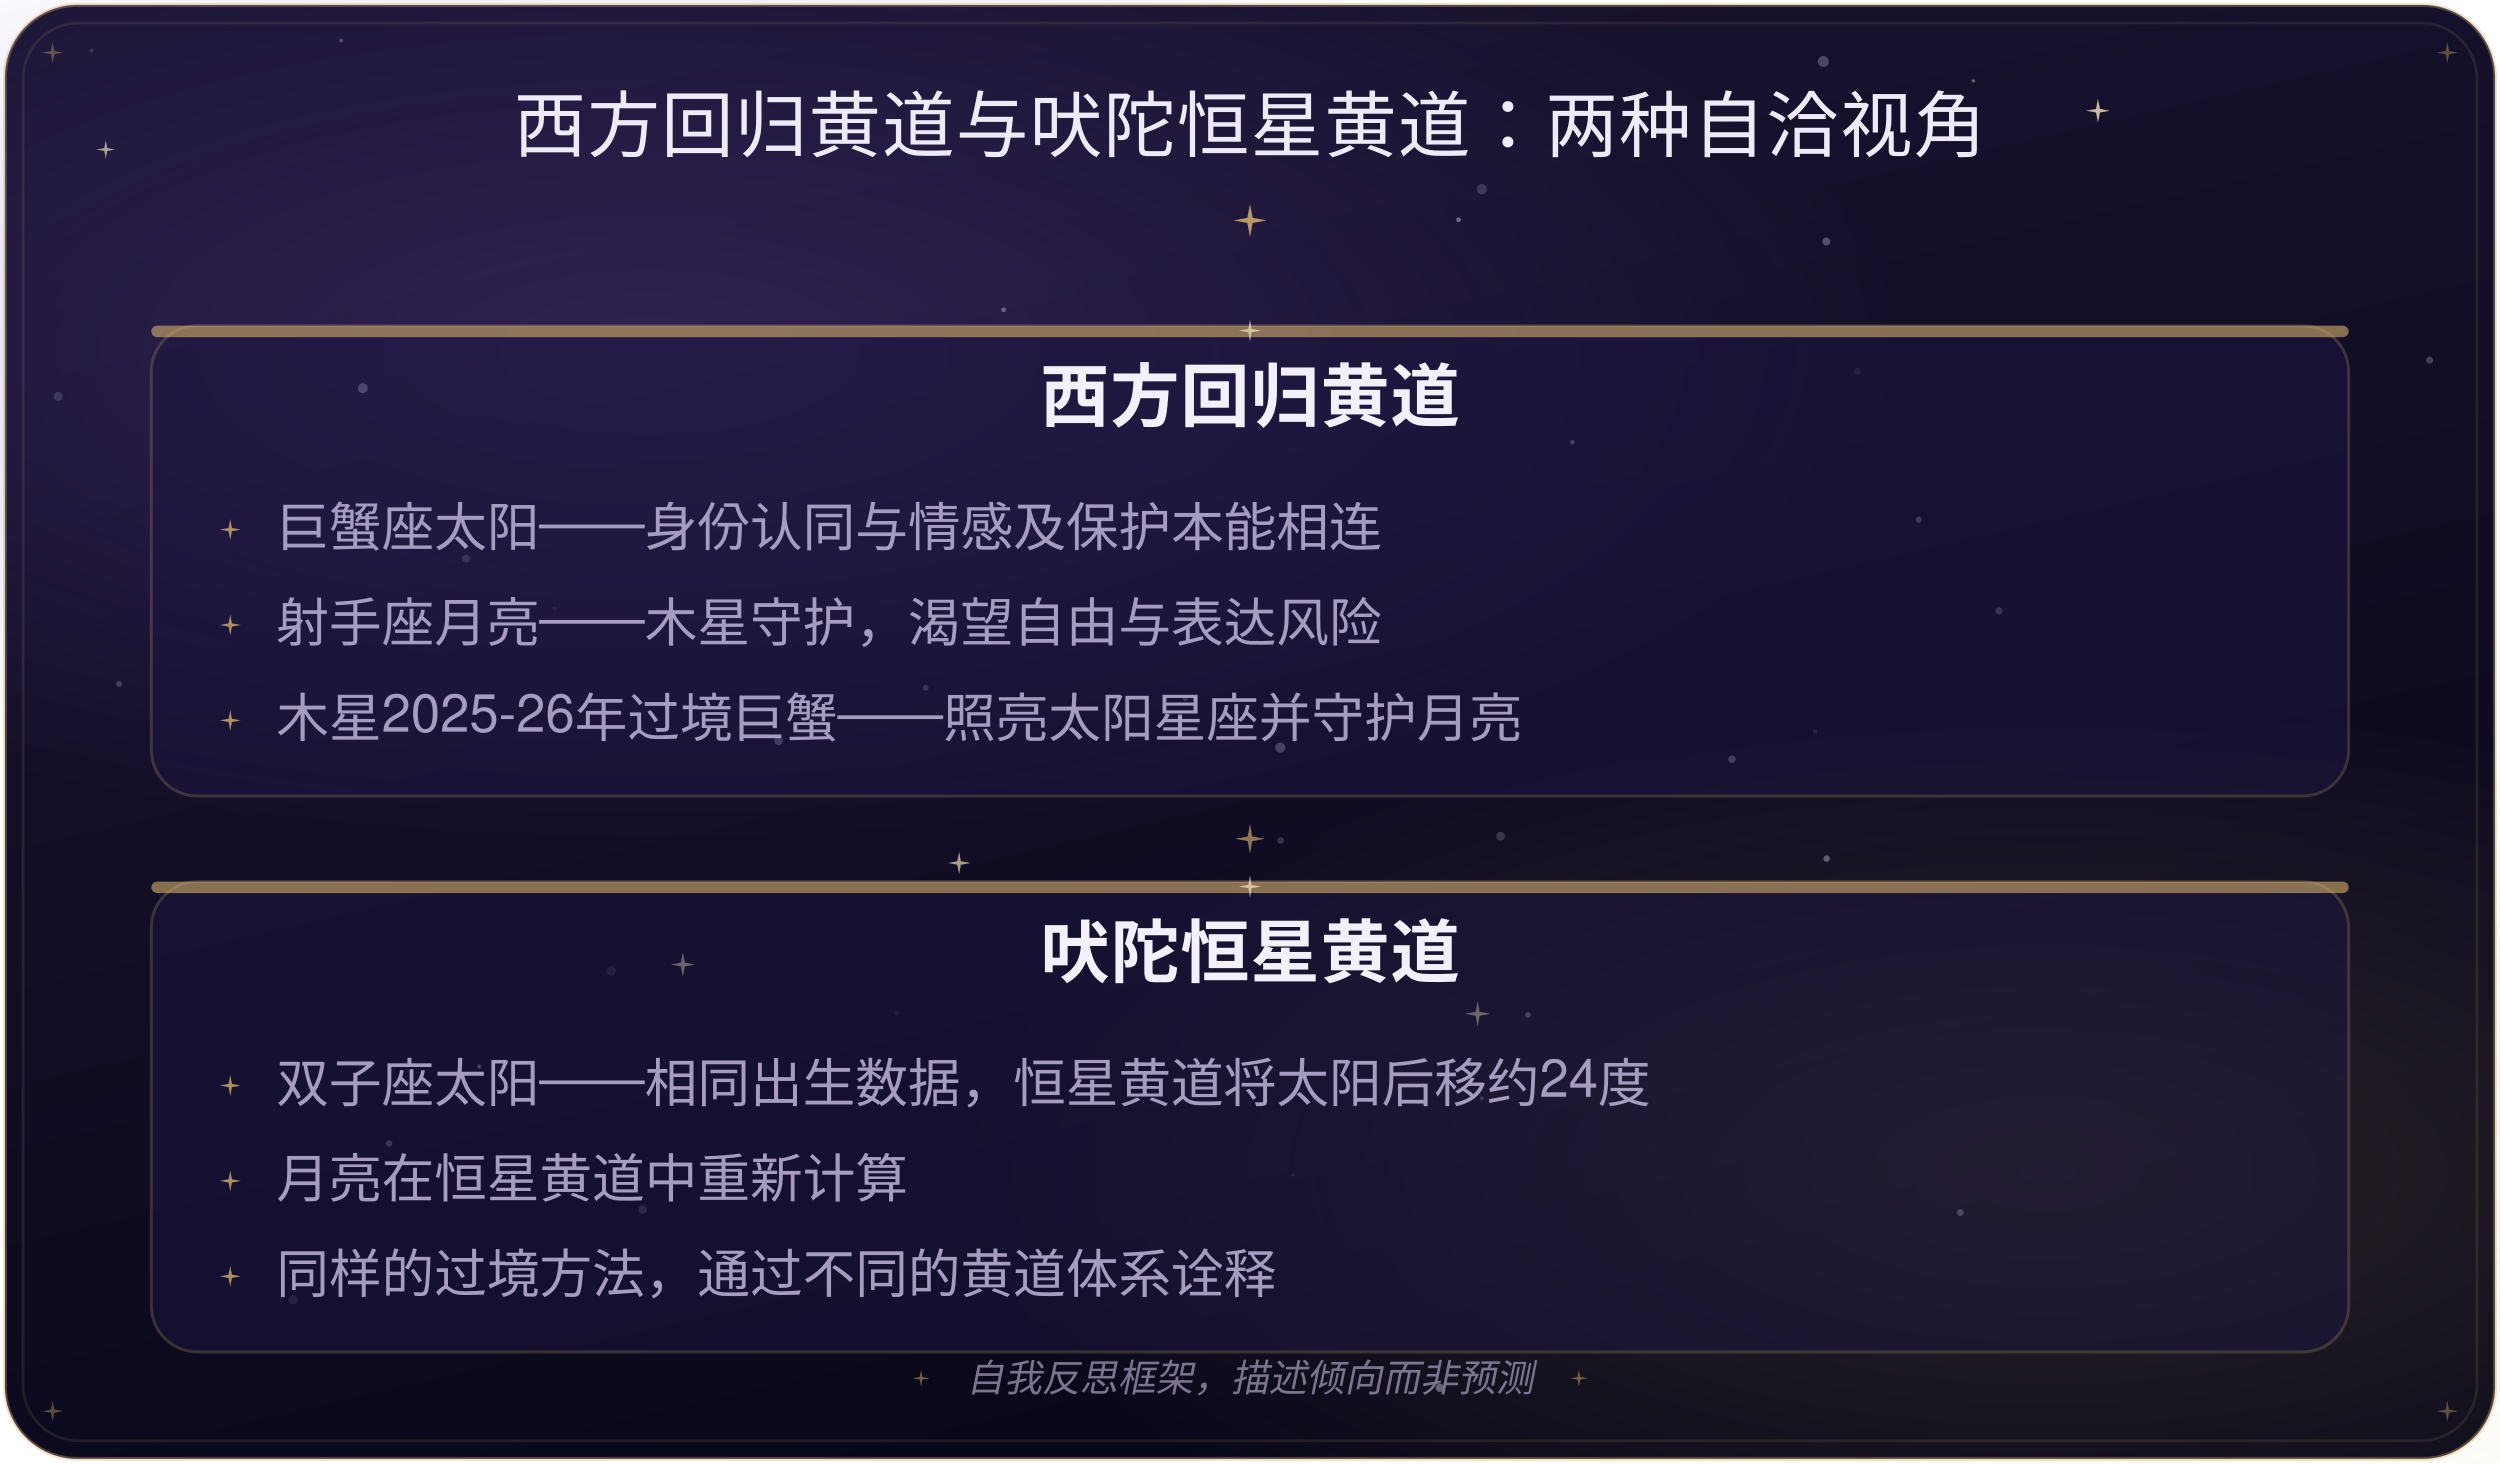
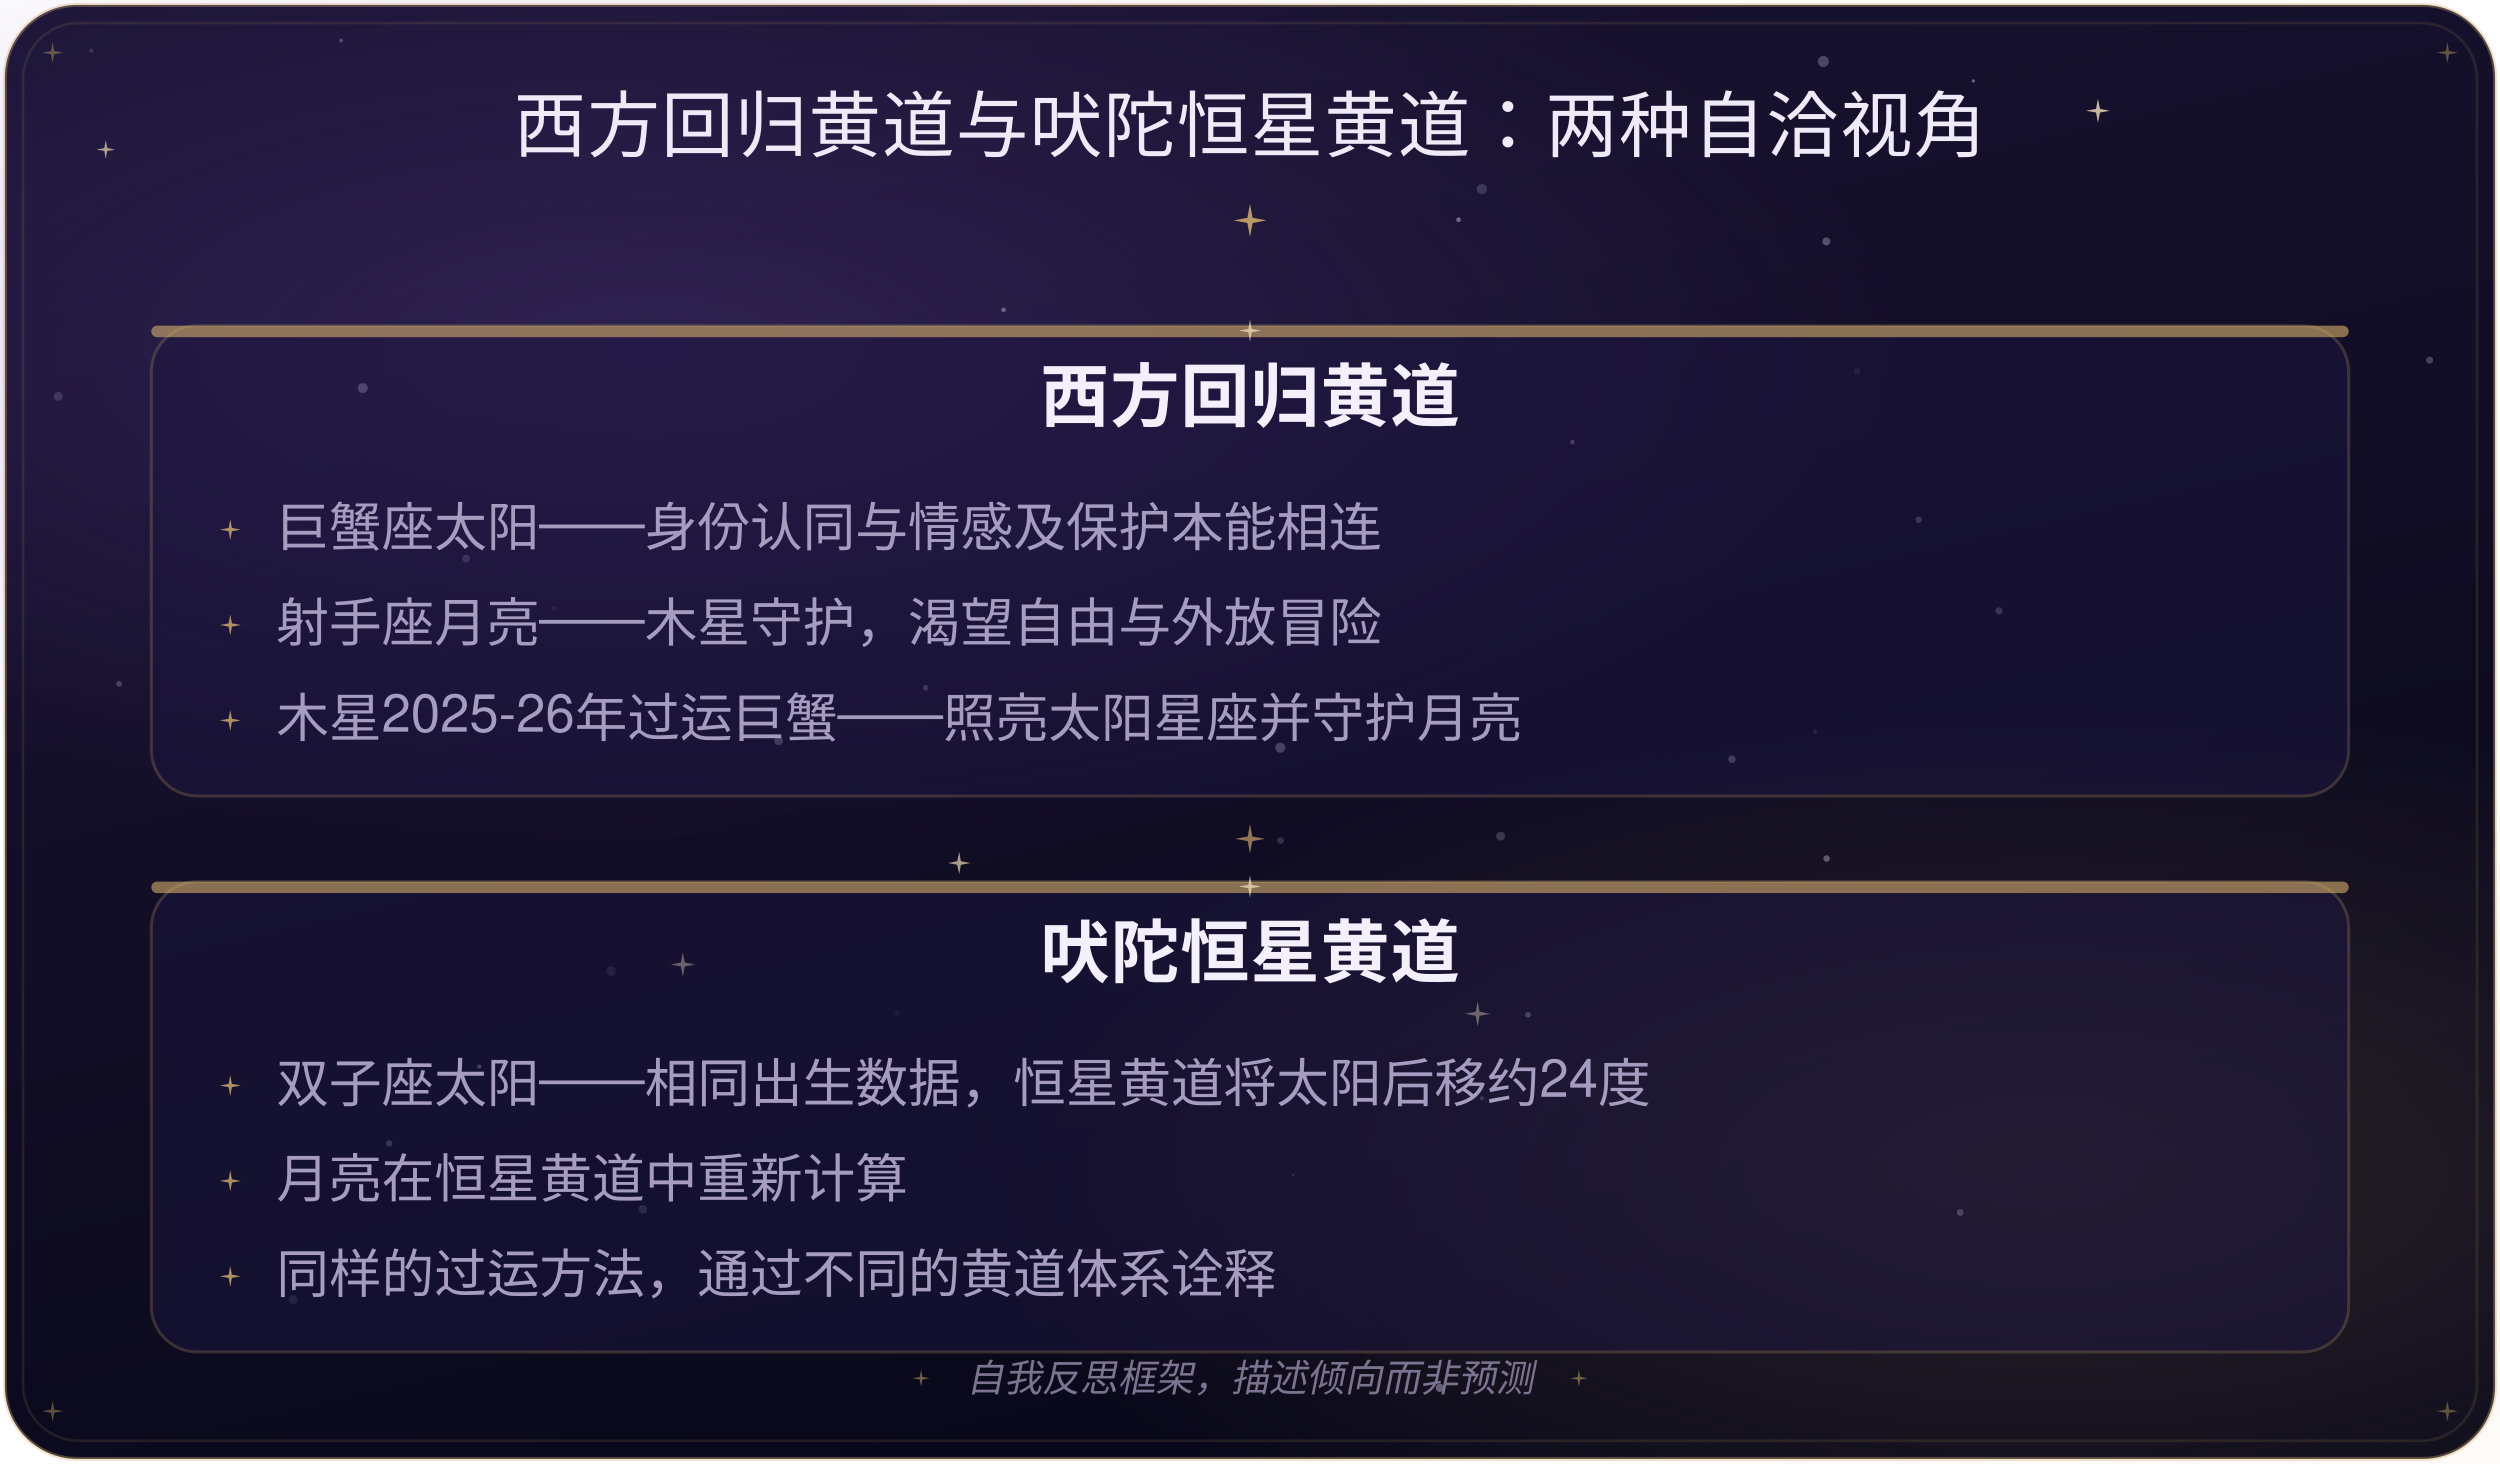
<svg xmlns="http://www.w3.org/2000/svg" viewBox="0 0 760 445" role="img" aria-label="西方回归黄道与吠陀恒星黄道：两种自洽视角">
  <defs>
    <linearGradient id="viniciusjrzodiacsign1zh-panel" x1="0" y1="0" x2="0.4" y2="1">
      <stop offset="0" stop-color="#1a1433" />
      <stop offset="0.55" stop-color="#120e26" />
      <stop offset="1" stop-color="#09081a" />
    </linearGradient>
    <radialGradient id="viniciusjrzodiacsign1zh-foil" cx="0.42" cy="0.34" r="0.75">
      <stop offset="0" stop-color="#fbf0d2" />
      <stop offset="0.5" stop-color="#e8c882" />
      <stop offset="1" stop-color="#b8923f" />
    </radialGradient>
    <radialGradient id="viniciusjrzodiacsign1zh-glow" cx="0.5" cy="0.5" r="0.5">
      <stop offset="0" stop-color="#f6e6bf" />
      <stop offset="1" stop-color="#f6e6bf" stop-opacity="0" />
    </radialGradient>
    <radialGradient id="viniciusjrzodiacsign1zh-neb1" cx="0.5" cy="0.5" r="0.5">
      <stop offset="0" stop-color="#6f4bb0" stop-opacity="0.28" />
      <stop offset="1" stop-color="#6f4bb0" stop-opacity="0" />
    </radialGradient>
    <radialGradient id="viniciusjrzodiacsign1zh-neb2" cx="0.5" cy="0.5" r="0.5">
      <stop offset="0" stop-color="#d4af6a" stop-opacity="0.16" />
      <stop offset="1" stop-color="#d4af6a" stop-opacity="0" />
    </radialGradient>
    <linearGradient id="viniciusjrzodiacsign1zh-rule" x1="0" y1="0" x2="1" y2="0">
      <stop offset="0" stop-color="#d4af6a" stop-opacity="0" />
      <stop offset="0.5" stop-color="#d4af6a" stop-opacity="0.6" />
      <stop offset="1" stop-color="#d4af6a" stop-opacity="0" />
    </linearGradient>
  </defs>
  <rect x="1.5" y="1.5" width="757" height="442" rx="22" fill="url(#viniciusjrzodiacsign1zh-panel)" />
  <ellipse cx="198" cy="107" rx="380" ry="151" fill="url(#viniciusjrzodiacsign1zh-neb1)" />
  <ellipse cx="623" cy="356" rx="334" ry="142" fill="url(#viniciusjrzodiacsign1zh-neb2)" />
  <circle cx="389.3" cy="255.5" r="1.02" fill="#cfc8ea" opacity="0.19" />
  <circle cx="738.6" cy="109.5" r="1.08" fill="#cfc8ea" opacity="0.27" />
  <circle cx="17.7" cy="120.5" r="1.36" fill="#cfc8ea" opacity="0.17" />
  <circle cx="110.3" cy="118.0" r="1.51" fill="#cfc8ea" opacity="0.52" />
  <circle cx="281.4" cy="209.1" r="0.88" fill="#cfc8ea" opacity="0.36" />
  <circle cx="145.7" cy="324.2" r="0.64" fill="#cfc8ea" opacity="0.50" />
  <circle cx="599.9" cy="24.6" r="0.50" fill="#cfc8ea" opacity="0.44" />
  <circle cx="118.3" cy="347.6" r="0.97" fill="#cfc8ea" opacity="0.40" />
  <circle cx="103.7" cy="12.3" r="0.59" fill="#cfc8ea" opacity="0.30" />
  <circle cx="456.2" cy="254.2" r="1.34" fill="#cfc8ea" opacity="0.21" />
  <circle cx="168.5" cy="185.0" r="0.64" fill="#cfc8ea" opacity="0.15" />
  <circle cx="526.5" cy="230.8" r="1.13" fill="#cfc8ea" opacity="0.47" />
  <circle cx="89.1" cy="395.1" r="1.37" fill="#cfc8ea" opacity="0.19" />
  <circle cx="36.2" cy="207.9" r="0.92" fill="#cfc8ea" opacity="0.24" />
  <circle cx="607.7" cy="185.7" r="1.09" fill="#cfc8ea" opacity="0.37" />
  <circle cx="27.8" cy="15.4" r="0.63" fill="#cfc8ea" opacity="0.17" />
  <circle cx="564.6" cy="112.9" r="1.10" fill="#cfc8ea" opacity="0.13" />
  <circle cx="450.5" cy="333.9" r="0.62" fill="#cfc8ea" opacity="0.38" />
  <circle cx="555.2" cy="73.4" r="1.21" fill="#cfc8ea" opacity="0.34" />
  <circle cx="464.5" cy="308.5" r="0.86" fill="#cfc8ea" opacity="0.50" />
  <circle cx="478.0" cy="134.4" r="0.71" fill="#cfc8ea" opacity="0.46" />
  <circle cx="185.8" cy="295.2" r="1.42" fill="#cfc8ea" opacity="0.17" />
  <circle cx="551.8" cy="222.4" r="0.66" fill="#cfc8ea" opacity="0.21" />
  <circle cx="450.5" cy="57.5" r="1.57" fill="#cfc8ea" opacity="0.19" />
  <circle cx="583.3" cy="158.0" r="0.95" fill="#cfc8ea" opacity="0.41" />
  <circle cx="595.9" cy="368.6" r="1.03" fill="#cfc8ea" opacity="0.51" />
  <circle cx="389.2" cy="227.3" r="1.53" fill="#cfc8ea" opacity="0.51" />
  <circle cx="141.7" cy="169.8" r="1.20" fill="#cfc8ea" opacity="0.32" />
  <circle cx="393.1" cy="357.2" r="0.43" fill="#cfc8ea" opacity="0.27" />
  <circle cx="437.7" cy="421.9" r="1.26" fill="#cfc8ea" opacity="0.44" />
  <circle cx="305.1" cy="94.2" r="0.71" fill="#cfc8ea" opacity="0.41" />
  <circle cx="236.7" cy="225.2" r="1.33" fill="#cfc8ea" opacity="0.42" />
  <circle cx="272.6" cy="308.0" r="0.80" fill="#cfc8ea" opacity="0.12" />
  <circle cx="443.4" cy="66.8" r="0.73" fill="#cfc8ea" opacity="0.46" />
  <circle cx="195.4" cy="367.7" r="1.31" fill="#cfc8ea" opacity="0.26" />
  <circle cx="555.3" cy="261.0" r="0.99" fill="#cfc8ea" opacity="0.39" />
  <circle cx="360.4" cy="212.4" r="0.72" fill="#cfc8ea" opacity="0.40" />
  <circle cx="554.3" cy="18.7" r="1.68" fill="#cfc8ea" opacity="0.29" />
  <path d="M 32.157 42.6 L 32.6 45.0 L 35.0 45.49 L 32.6 45.9 L 32.157 48.3 L 31.7 45.9 L 29.3 45.49 L 31.7 45.0 Z" fill="#f6e6bf" opacity="0.645" />
  <path d="M 637.769 30.0 L 638.4 33.1 L 641.4 33.662 L 638.4 34.2 L 637.769 37.3 L 637.2 34.2 L 634.1 33.662 L 637.2 33.1 Z" fill="#f6e6bf" opacity="0.783" />
  <path d="M 449.223 304.3 L 449.8 307.6 L 453.1 308.174 L 449.8 308.8 L 449.223 312.1 L 448.6 308.8 L 445.3 308.174 L 448.6 307.6 Z" fill="#f6e6bf" opacity="0.755" />
  <path d="M 207.569 289.5 L 208.2 292.6 L 211.3 293.22 L 208.2 293.8 L 207.569 296.9 L 207.0 293.8 L 203.9 293.22 L 207.0 292.6 Z" fill="#f6e6bf" opacity="0.736" />
  <path d="M 291.596 258.9 L 292.1 261.8 L 295.0 262.358 L 292.1 262.9 L 291.596 265.8 L 291.0 262.9 L 288.2 262.358 L 291.0 261.8 Z" fill="#f6e6bf" opacity="0.663" />
  <rect x="1.5" y="1.5" width="757" height="442" rx="22" fill="none" stroke="#d4af6a" stroke-opacity="0.34" stroke-width="1.2" />
  <rect x="7" y="7" width="746" height="431" rx="17" fill="none" stroke="#d4af6a" stroke-opacity="0.12" stroke-width="0.8" />
  <path d="M 16 12.8 L 16.5 15.5 L 19.2 16 L 16.5 16.5 L 16 19.2 L 15.5 16.5 L 12.8 16 L 15.5 15.5 Z" fill="#d4af6a" opacity="0.4" />
  <path d="M 744 12.8 L 744.5 15.5 L 747.2 16 L 744.5 16.5 L 744 19.2 L 743.5 16.5 L 740.8 16 L 743.5 15.5 Z" fill="#d4af6a" opacity="0.4" />
  <path d="M 16 425.8 L 16.5 428.5 L 19.2 429 L 16.5 429.5 L 16 432.2 L 15.5 429.5 L 12.8 429 L 15.5 428.5 Z" fill="#d4af6a" opacity="0.4" />
  <path d="M 744 425.8 L 744.5 428.5 L 747.2 429 L 744.5 429.5 L 744 432.2 L 743.5 429.5 L 740.8 429 L 743.5 428.5 Z" fill="#d4af6a" opacity="0.4" />
  <text x="380" y="46" text-anchor="middle" font-family="Georgia, 'Times New Roman', serif" font-size="22" letter-spacing="0.4" fill="#efeaf8">西方回归黄道与吠陀恒星黄道：两种自洽视角</text>
  <line x1="230" y1="67" x2="368" y2="67" stroke="url(#viniciusjrzodiacsign1zh-rule)" stroke-width="1" />
  <line x1="392" y1="67" x2="530" y2="67" stroke="url(#viniciusjrzodiacsign1zh-rule)" stroke-width="1" />
  <path d="M 380 62.0 L 380.8 66.2 L 385.0 67 L 380.8 67.8 L 380 72.0 L 379.2 67.8 L 375.0 67 L 379.2 66.2 Z" fill="#d4af6a" opacity="0.85" />
  <rect x="46" y="99" width="668" height="143.0" rx="14" fill="#1d1740" fill-opacity="0.5" stroke="#d4af6a" stroke-opacity="0.22" stroke-width="0.9" />
  <rect x="46" y="99" width="668" height="3.5" rx="1.8" fill="#d4af6a" fill-opacity="0.6" />
  <path d="M 380 97.1 L 380.5 100.0 L 383.4 100.5 L 380.5 101.0 L 380 103.9 L 379.5 101.0 L 376.6 100.5 L 379.5 100.0 Z" fill="#f6e6bf" opacity="0.7" />
  <text x="380" y="128.0" text-anchor="middle" font-family="Georgia, 'Times New Roman', serif" font-size="21" font-weight="700" letter-spacing="0.3" fill="#f3effb">西方回归黄道</text>
  <path d="M 70 157.8 L 70.5 160.5 L 73.2 161 L 70.5 161.5 L 70 164.2 L 69.5 161.5 L 66.8 161 L 69.5 160.5 Z" fill="#d4af6a" opacity="0.8" />
  <text x="84" y="166.0" font-family="Helvetica, Arial, sans-serif" font-size="16" fill="#a59cc0">巨蟹座太阳——身份认同与情感及保护本能相连</text>
  <path d="M 70 186.8 L 70.5 189.5 L 73.2 190 L 70.5 190.5 L 70 193.2 L 69.5 190.5 L 66.8 190 L 69.5 189.5 Z" fill="#d4af6a" opacity="0.8" />
-   <text x="84" y="195.0" font-family="Helvetica, Arial, sans-serif" font-size="16" fill="#a59cc0">射手座月亮——木星守护，渴望自由与表达风险</text>
+   <text x="84" y="195.0" font-family="Helvetica, Arial, sans-serif" font-size="16" fill="#a59cc0">射手座月亮——木星守护，渴望自由与外放冒险</text>
  <path d="M 70 215.8 L 70.5 218.5 L 73.2 219 L 70.5 219.5 L 70 222.2 L 69.5 219.5 L 66.8 219 L 69.5 218.5 Z" fill="#d4af6a" opacity="0.8" />
-   <text x="84" y="224.0" font-family="Helvetica, Arial, sans-serif" font-size="16" fill="#a59cc0">木星2025-26年过境巨蟹——照亮太阳星座并守护月亮</text>
+   <text x="84" y="224.0" font-family="Helvetica, Arial, sans-serif" font-size="16" fill="#a59cc0">木星2025-26年过运巨蟹——照亮太阳星座并守护月亮</text>
  <path d="M 380 250.5 L 380.7 254.3 L 384.5 255 L 380.7 255.7 L 380 259.5 L 379.3 255.7 L 375.5 255 L 379.3 254.3 Z" fill="#d4af6a" opacity="0.65" />
  <rect x="46" y="268" width="668" height="143.0" rx="14" fill="#1d1740" fill-opacity="0.5" stroke="#d4af6a" stroke-opacity="0.22" stroke-width="0.9" />
  <rect x="46" y="268" width="668" height="3.5" rx="1.8" fill="#d4af6a" fill-opacity="0.6" />
  <path d="M 380 266.1 L 380.5 269.0 L 383.4 269.5 L 380.5 270.0 L 380 272.9 L 379.5 270.0 L 376.6 269.5 L 379.5 269.0 Z" fill="#f6e6bf" opacity="0.7" />
  <text x="380" y="297.0" text-anchor="middle" font-family="Georgia, 'Times New Roman', serif" font-size="21" font-weight="700" letter-spacing="0.3" fill="#f3effb">吠陀恒星黄道</text>
  <path d="M 70 326.8 L 70.5 329.5 L 73.2 330 L 70.5 330.5 L 70 333.2 L 69.5 330.5 L 66.8 330 L 69.5 329.5 Z" fill="#d4af6a" opacity="0.8" />
  <text x="84" y="335.0" font-family="Helvetica, Arial, sans-serif" font-size="16" fill="#a59cc0">双子座太阳——相同出生数据，恒星黄道将太阳后移约24度</text>
  <path d="M 70 355.8 L 70.5 358.5 L 73.2 359 L 70.5 359.5 L 70 362.2 L 69.5 359.5 L 66.8 359 L 69.5 358.5 Z" fill="#d4af6a" opacity="0.8" />
  <text x="84" y="364.0" font-family="Helvetica, Arial, sans-serif" font-size="16" fill="#a59cc0">月亮在恒星黄道中重新计算</text>
  <path d="M 70 384.8 L 70.5 387.5 L 73.2 388 L 70.5 388.5 L 70 391.2 L 69.5 388.5 L 66.8 388 L 69.5 387.5 Z" fill="#d4af6a" opacity="0.8" />
-   <text x="84" y="393.0" font-family="Helvetica, Arial, sans-serif" font-size="16" fill="#a59cc0">同样的过境方法，通过不同的黄道体系诠释</text>
+   <text x="84" y="393.0" font-family="Helvetica, Arial, sans-serif" font-size="16" fill="#a59cc0">同样的过运方法，通过不同的黄道体系诠释</text>
  <path d="M 280.025 416.4 L 280.4 418.6 L 282.6 419 L 280.4 419.4 L 280.025 421.6 L 279.6 419.4 L 277.4 419 L 279.6 418.6 Z" fill="#d4af6a" opacity="0.5" />
  <text x="380" y="423" text-anchor="middle" font-family="Georgia, 'Times New Roman', serif" font-style="italic" font-size="11.5" fill="#7b738f">自我反思框架，描述倾向而非预测</text>
  <path d="M 479.975 416.4 L 480.4 418.6 L 482.6 419 L 480.4 419.4 L 479.975 421.6 L 479.6 419.4 L 477.4 419 L 479.6 418.6 Z" fill="#d4af6a" opacity="0.5" />
</svg>
